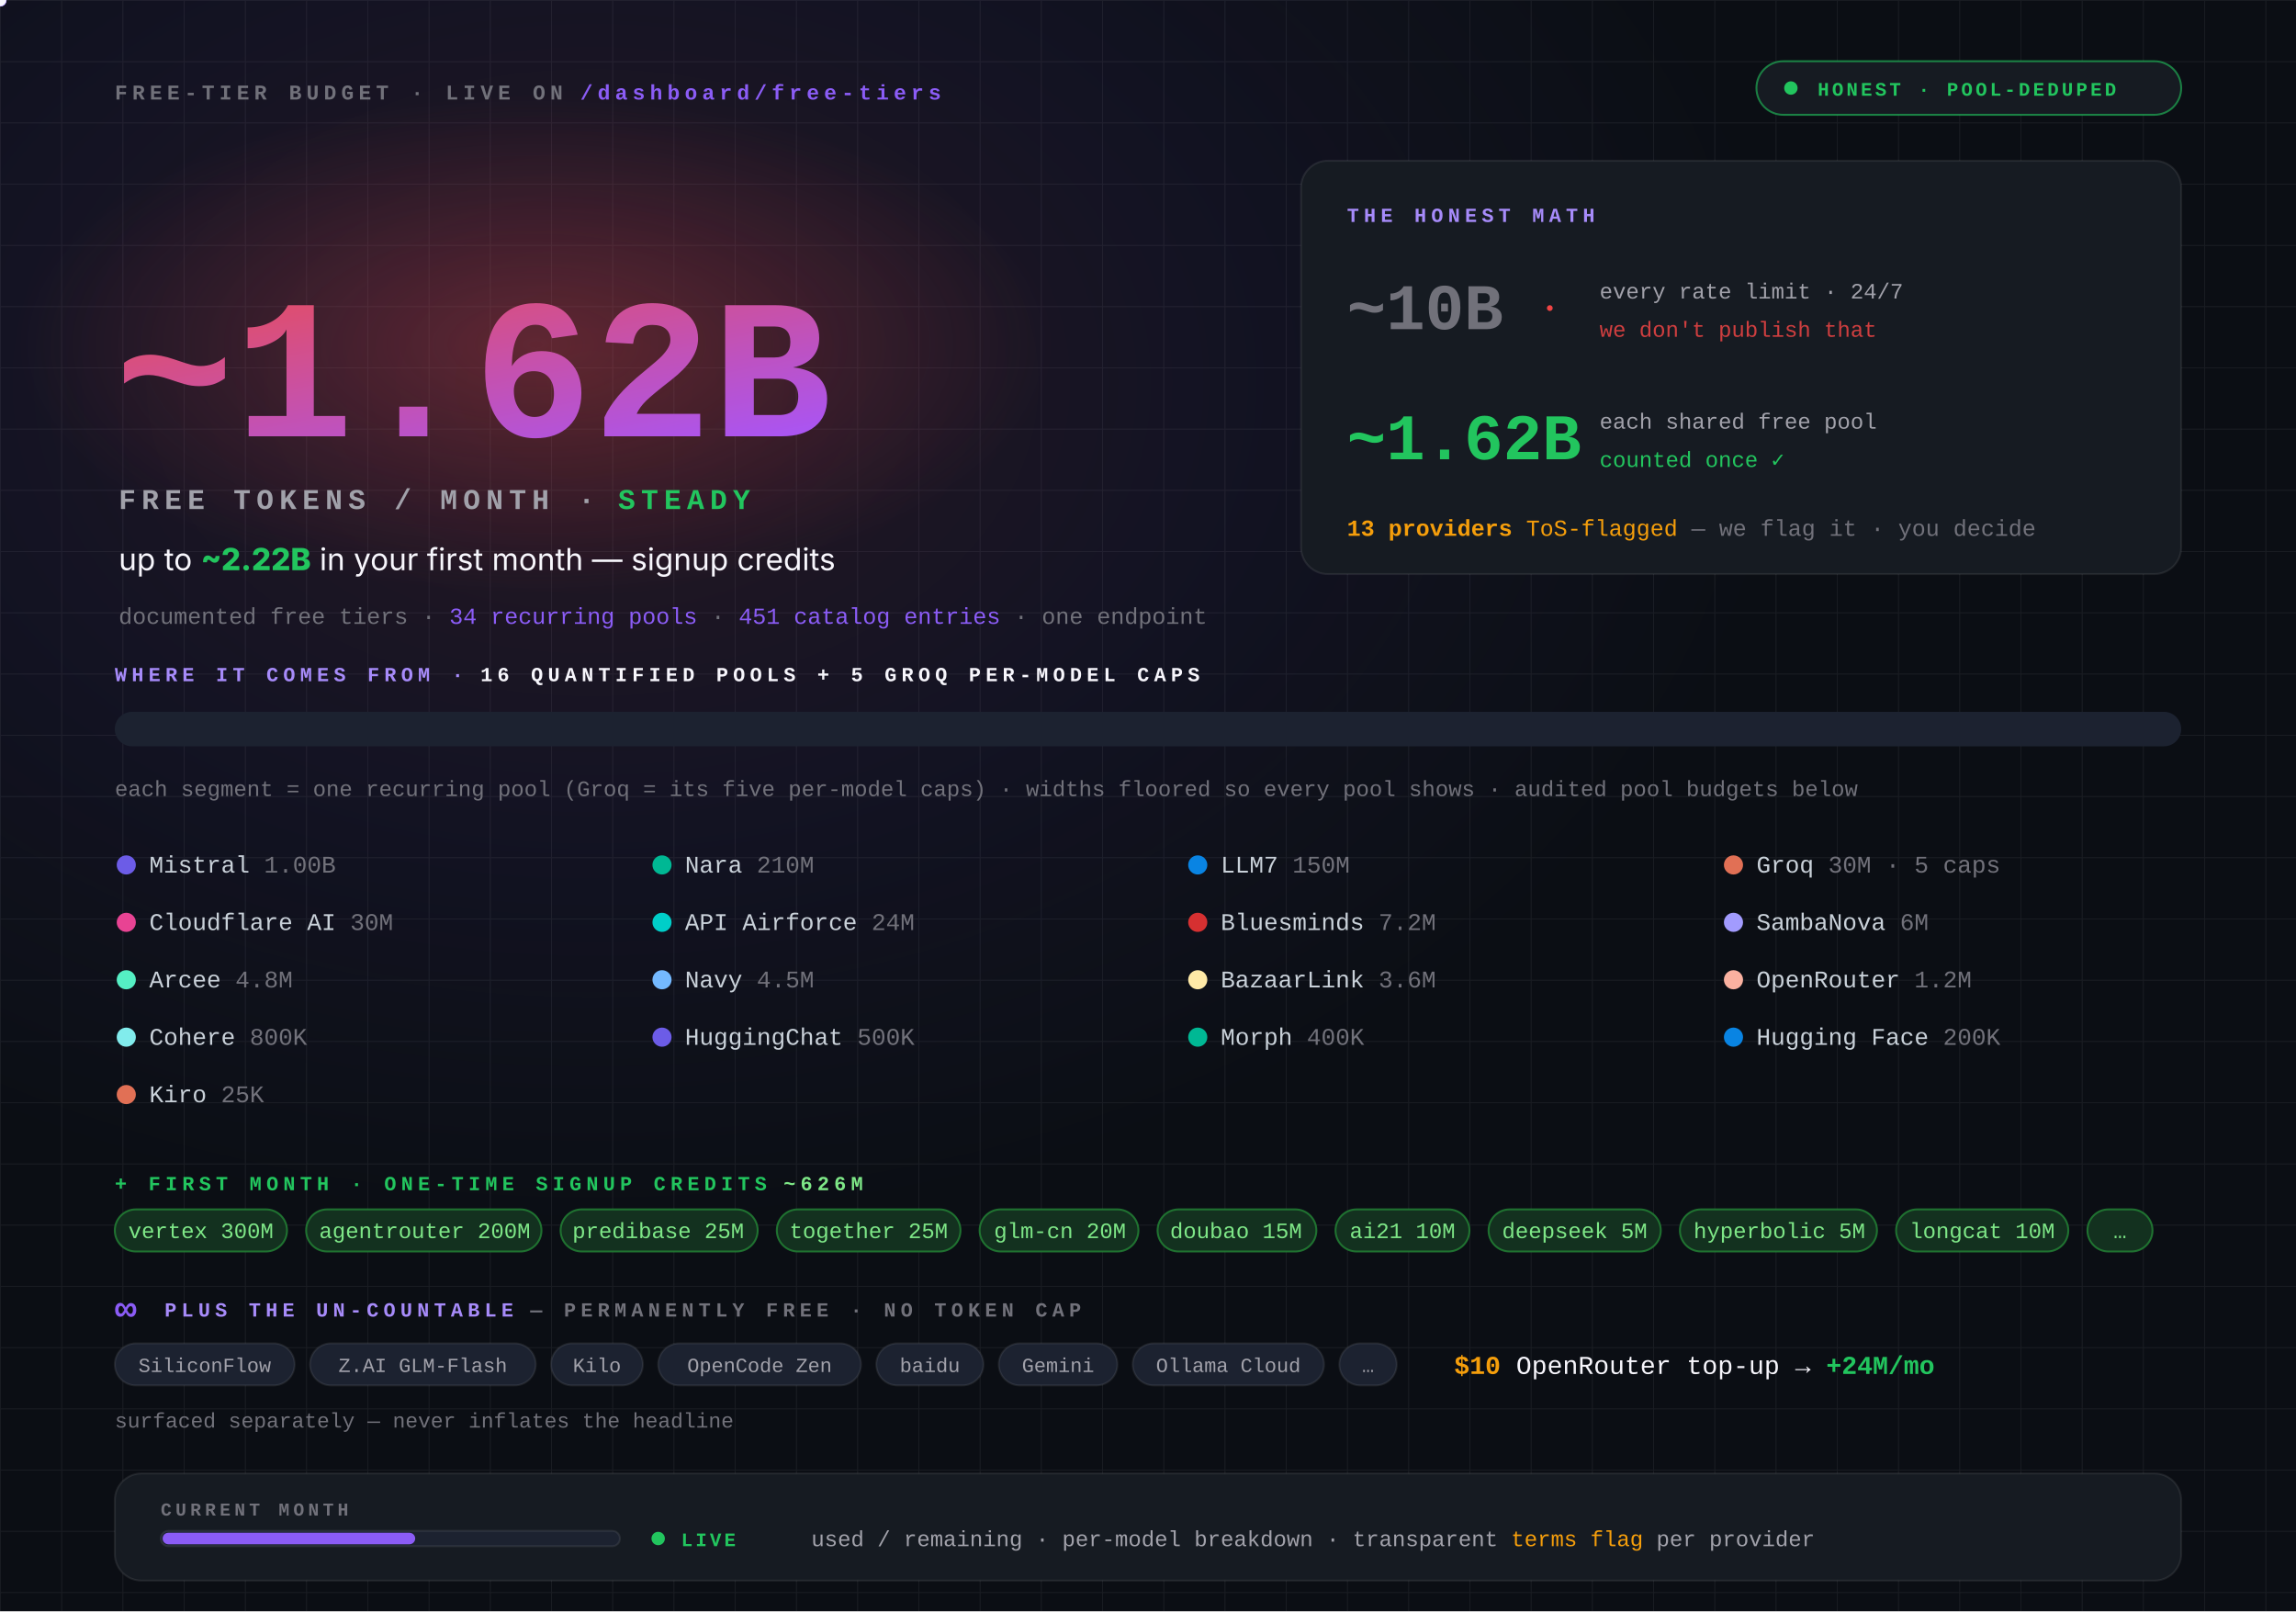
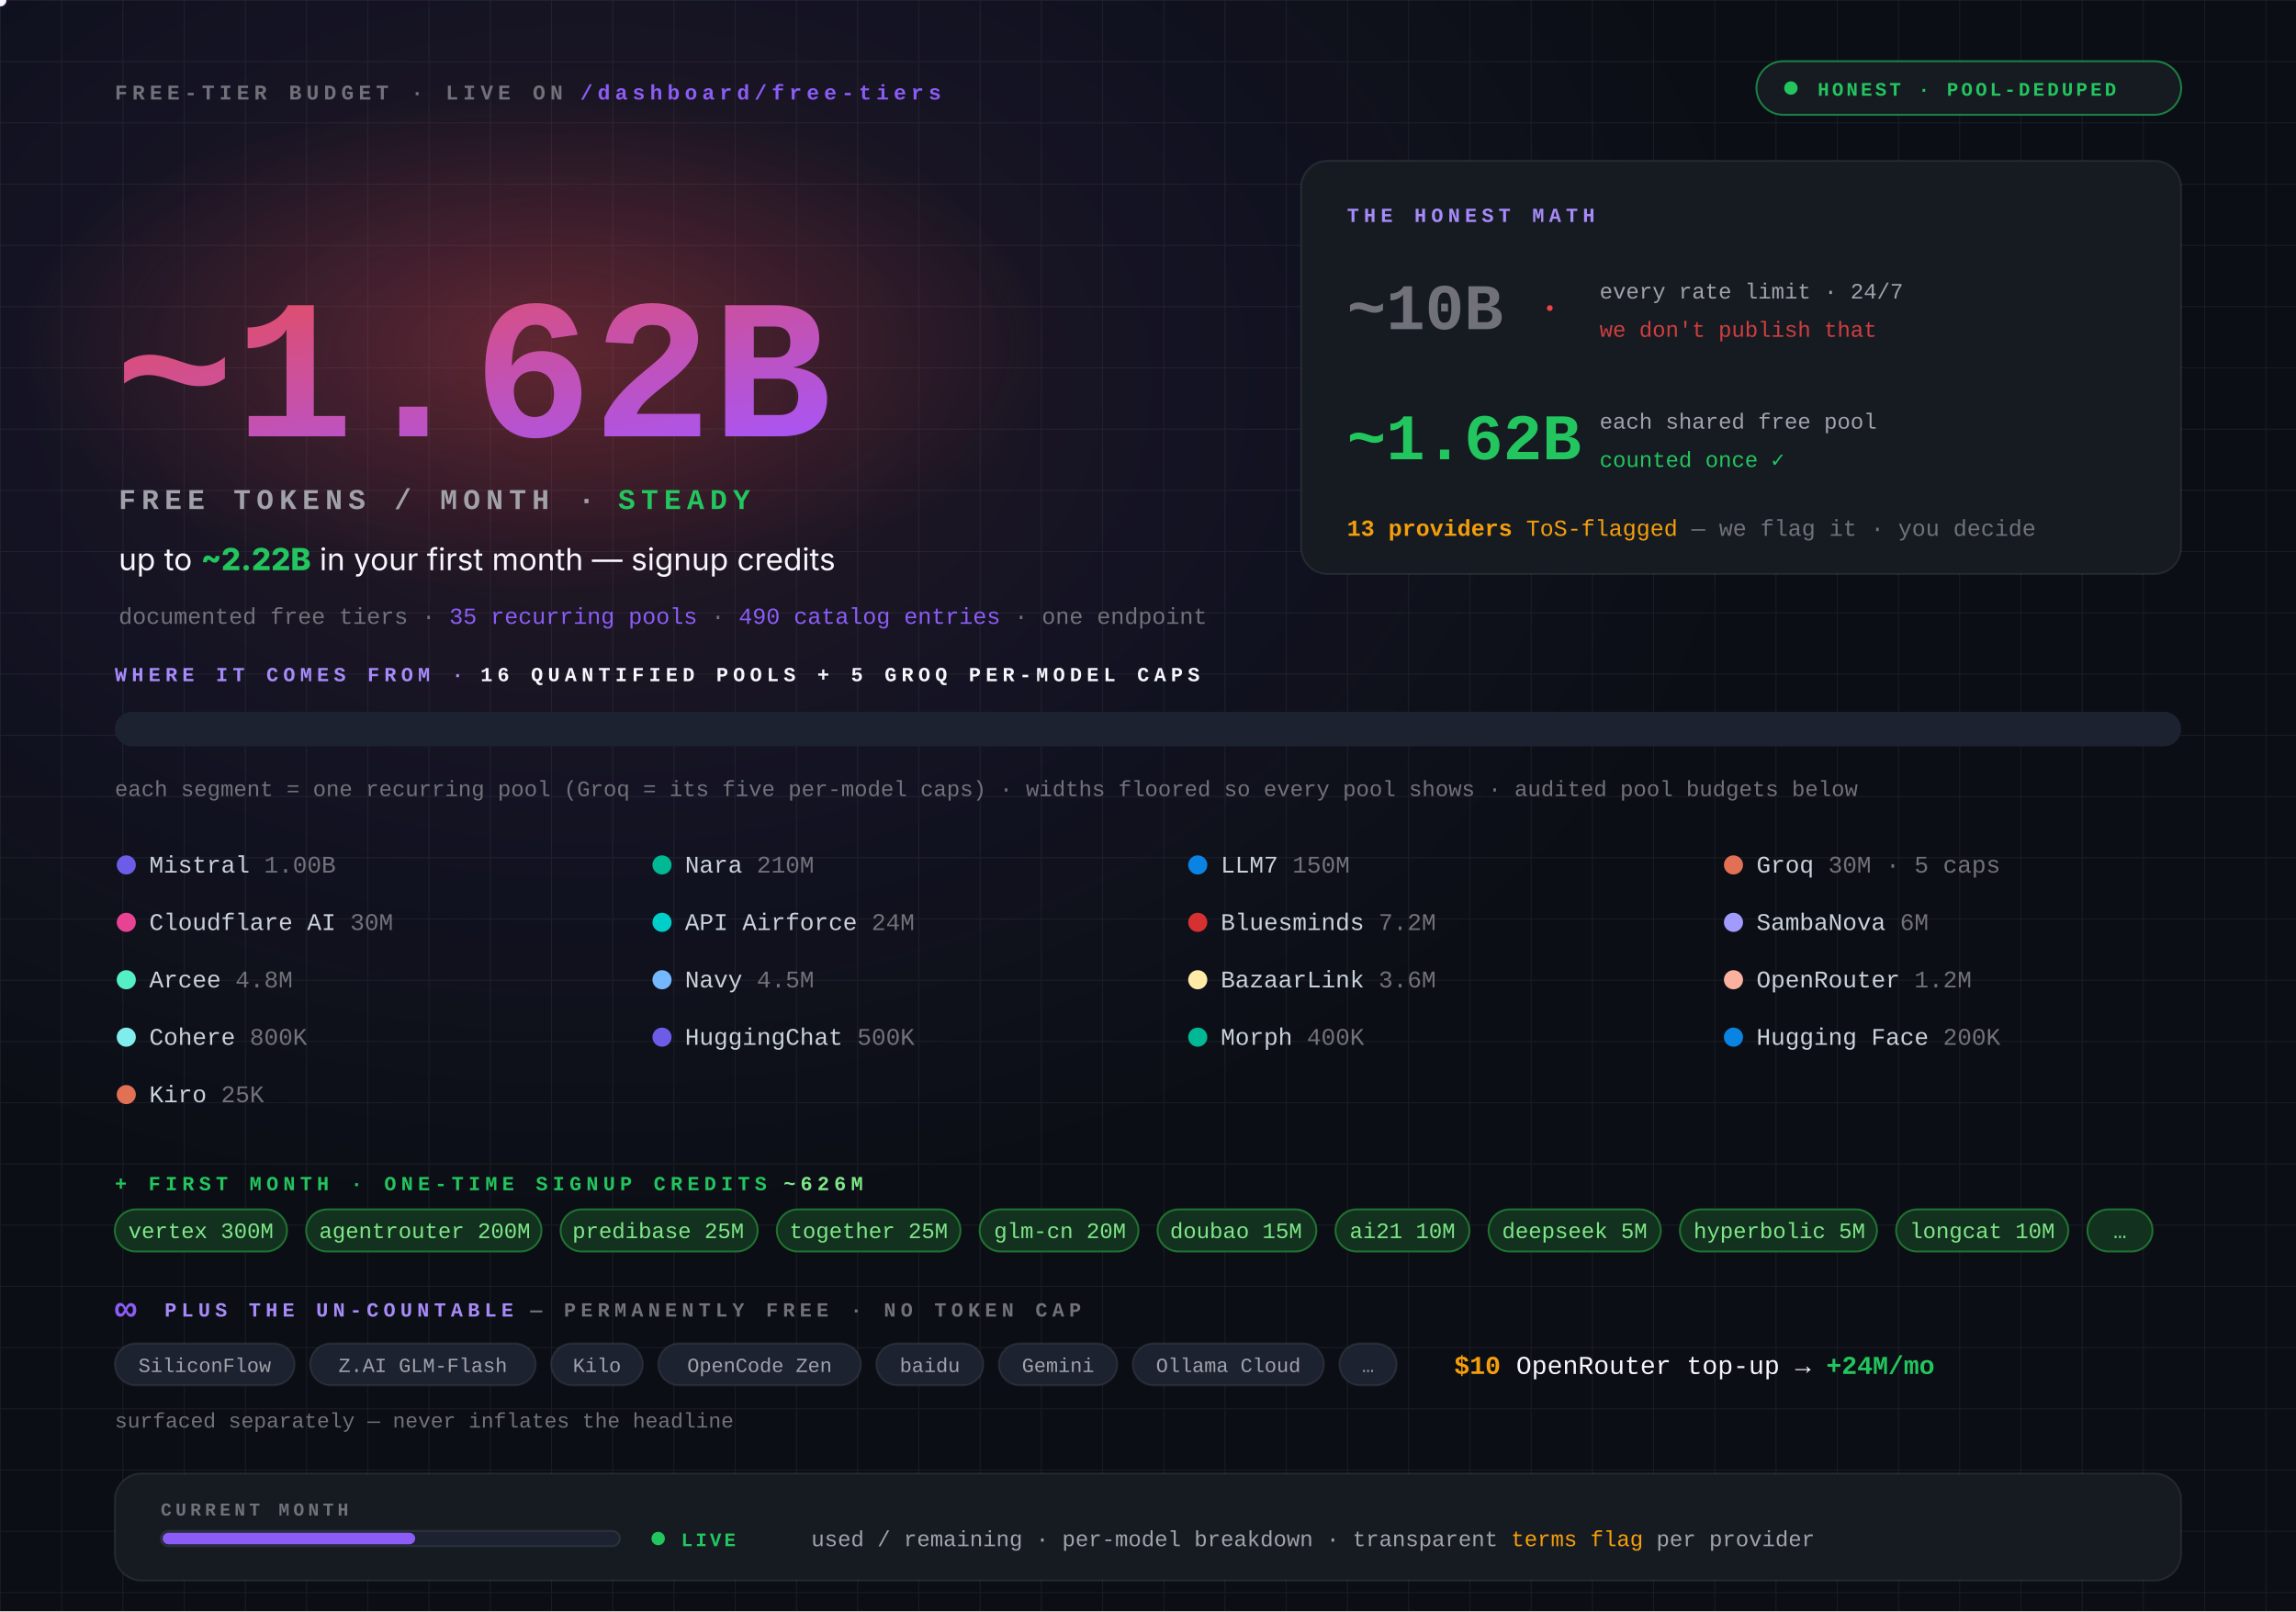
- <svg xmlns="http://www.w3.org/2000/svg" viewBox="0 0 1200 842" role="img" aria-label="AgentProxy free-tier budget: about 1.47 billion free tokens per month steady, up to about 2.10 billion in the first month with signup credits. The catalog contains 483 rows, 437 active and 7 discontinued, grouped into 34 recurring pool keys; 16 pools have a published positive monthly token budget and 18 have a zero, uncapped, or keyless budget. Honest pool-deduped math counts each shared free pool once; 13 providers carry a terms-of-service avoid flag. The 16 quantified pools plus five per-model Groq caps are Mistral 1 billion, Nara 210 million, LLM7 150 million, Groq 30 million across five per-model caps, Cloudflare AI 30 million, API Airforce 24 million, Bluesminds 7.2 million, SambaNova 6 million, Arcee 4.8 million, Navy 4.5 million, BazaarLink 3.6 million, OpenRouter 1.2 million, Cohere 800 thousand, HuggingChat 500 thousand, Morph 400 thousand, Hugging Face 200 thousand, and Kiro 25 thousand. One-time signup credits add about 626 million. Uncapped providers and the OpenRouter top-up boost are shown separately so they do not inflate the headline. A further 6 million behind regional identity verification (ModelScope) is also shown apart. Live usage remains available at /dashboard/free-tiers.">
+ <svg xmlns="http://www.w3.org/2000/svg" viewBox="0 0 1200 842" role="img" aria-label="AgentProxy free-tier budget: about 1.47 billion free tokens per month steady, up to about 2.10 billion in the first month with signup credits. The catalog contains 483 rows, 437 active and 7 discontinued, grouped into 35 recurring pool keys; 16 pools have a published positive monthly token budget and 18 have a zero, uncapped, or keyless budget. Honest pool-deduped math counts each shared free pool once; 13 providers carry a terms-of-service avoid flag. The 16 quantified pools plus five per-model Groq caps are Mistral 1 billion, Nara 210 million, LLM7 150 million, Groq 30 million across five per-model caps, Cloudflare AI 30 million, API Airforce 24 million, Bluesminds 7.2 million, SambaNova 6 million, Arcee 4.8 million, Navy 4.5 million, BazaarLink 3.6 million, OpenRouter 1.2 million, Cohere 800 thousand, HuggingChat 500 thousand, Morph 400 thousand, Hugging Face 200 thousand, and Kiro 25 thousand. One-time signup credits add about 626 million. Uncapped providers and the OpenRouter top-up boost are shown separately so they do not inflate the headline. A further 6 million behind regional identity verification (ModelScope) is also shown apart. Live usage remains available at /dashboard/free-tiers.">
  <defs>
    <pattern id="gridPaperF" width="32" height="32" patternUnits="userSpaceOnUse">
      <path d="M 32 0 L 0 0 0 32" fill="none" stroke="#ffffff" stroke-opacity="0.06" stroke-width="1" />
    </pattern>
    <radialGradient id="bgGlowF" cx="26%" cy="24%" r="52%">
      <stop offset="0%" stop-color="#e54d5e" stop-opacity="0.14" />
      <stop offset="55%" stop-color="#8b5cf6" stop-opacity="0.06" />
      <stop offset="100%" stop-color="#6366f1" stop-opacity="0" />
    </radialGradient>
    <linearGradient id="gradBrandF" x1="0" y1="0" x2="1" y2="1">
      <stop offset="0%" stop-color="#e54d5e" />
      <stop offset="100%" stop-color="#a855f7" />
    </linearGradient>
    <radialGradient id="heroGlowF" cx="50%" cy="50%" r="50%">
      <stop offset="0%" stop-color="#e54d5e" stop-opacity="0.30" />
      <stop offset="100%" stop-color="#e54d5e" stop-opacity="0" />
    </radialGradient>
    <path id="pTk1F" d="M 44,84 C 150,112 190,146 302,168" />
    <path id="pTk2F" d="M 30,310 C 136,290 176,240 296,206" />
    <path id="pTk3F" d="M 96,436 C 186,392 208,308 314,230" />
    <clipPath id="barShapeF">
      <rect x="60" y="372" width="1080" height="18" rx="9" />
    </clipPath>
    <clipPath id="barRevF">
      <rect x="60" y="372" width="0" height="18">
        <animate attributeName="width" values="1080;0;1080;1080" keyTimes="0;0.02;0.24;1" dur="10s" repeatCount="indefinite" />
      </rect>
    </clipPath>
  </defs>
  <rect width="1200" height="842" fill="#0b0e14" />
  <rect width="1200" height="842" fill="url(#gridPaperF)" />
  <rect width="1200" height="842" fill="url(#bgGlowF)" />
  <text x="60" y="52" font-family="Consolas, 'Courier New', monospace" font-size="11" letter-spacing="2.5" font-weight="700" fill="#71717a">FREE-TIER BUDGET · LIVE ON <tspan fill="#8b5cf6">/dashboard/free-tiers</tspan>
  </text>
  <g transform="translate(918, 32)">
    <rect width="222" height="28" rx="14" fill="#161b22" stroke="#22c55e" stroke-width="1" stroke-opacity="0.6" />
    <circle cx="18" cy="14" r="3.5" fill="#22c55e">
      <animate attributeName="opacity" values="1;0.35;1" dur="1.6s" repeatCount="indefinite" />
    </circle>
    <text x="32" y="18" font-family="Consolas, 'Courier New', monospace" font-size="10" letter-spacing="1.5" font-weight="700" fill="#22c55e">HONEST · POOL-DEDUPED</text>
  </g>
  <ellipse cx="280" cy="180" rx="270" ry="130" fill="url(#heroGlowF)">
    <animate attributeName="rx" values="250;290;250" dur="4s" repeatCount="indefinite" />
  </ellipse>
  <g fill="#a78bfa">
    <circle r="3.4">
      <animateMotion dur="2.4s" repeatCount="indefinite" begin="0s">
        <mpath href="#pTk1F" />
      </animateMotion>
      <animate attributeName="opacity" values="0;1;1;0" dur="2.4s" begin="0s" repeatCount="indefinite" />
    </circle>
    <circle r="3.4">
      <animateMotion dur="2.4s" repeatCount="indefinite" begin="0.8s">
        <mpath href="#pTk2F" />
      </animateMotion>
      <animate attributeName="opacity" values="0;1;1;0" dur="2.4s" begin="0.8s" repeatCount="indefinite" />
    </circle>
    <circle r="3.4">
      <animateMotion dur="2.4s" repeatCount="indefinite" begin="1.6s">
        <mpath href="#pTk3F" />
      </animateMotion>
      <animate attributeName="opacity" values="0;1;1;0" dur="2.4s" begin="1.6s" repeatCount="indefinite" />
    </circle>
  </g>
  <text x="60" y="228" font-family="Consolas, 'Courier New', monospace" font-size="104" font-weight="800" fill="url(#gradBrandF)">~1.62B</text>
  <text x="62" y="266" font-family="Consolas, 'Courier New', monospace" font-size="15" letter-spacing="3" font-weight="700" fill="#a1a1aa">FREE TOKENS / MONTH · <tspan fill="#22c55e">STEADY</tspan>
  </text>
  <text x="62" y="298" font-family="Inter, 'Segoe UI', Arial, Helvetica, system-ui, sans-serif" font-size="16" fill="#F7F6FC">up to <tspan font-weight="800" fill="#22c55e">~2.22B</tspan> in your first month — signup credits</text>
-   <text x="62" y="326" font-family="Consolas, 'Courier New', monospace" font-size="12" fill="#71717a">documented free tiers · <tspan fill="#8b5cf6">34 recurring pools</tspan> · <tspan fill="#8b5cf6">451 catalog entries</tspan> · one endpoint</text>
+   <text x="62" y="326" font-family="Consolas, 'Courier New', monospace" font-size="12" fill="#71717a">documented free tiers · <tspan fill="#8b5cf6">35 recurring pools</tspan> · <tspan fill="#8b5cf6">490 catalog entries</tspan> · one endpoint</text>
  <rect x="680" y="84" width="460" height="216" rx="14" fill="#161b22" stroke="#ffffff" stroke-opacity="0.08" stroke-width="1" />
  <text x="704" y="116" font-family="Consolas, 'Courier New', monospace" font-size="10.5" letter-spacing="2.5" font-weight="700" fill="#a78bfa">THE HONEST MATH</text>
  <text x="704" y="172" font-family="Consolas, 'Courier New', monospace" font-size="34" font-weight="800" fill="#71717a">~10B</text>
  <line x1="698" y1="161" x2="810" y2="161" stroke="#ef4444" stroke-width="3" stroke-linecap="round" stroke-dasharray="112" stroke-dashoffset="112">
    <animate attributeName="stroke-dashoffset" values="0;112;0;0" keyTimes="0;0.10;0.18;1" dur="10s" repeatCount="indefinite" />
  </line>
  <text x="836" y="156" font-family="Consolas, 'Courier New', monospace" font-size="11.5" fill="#a1a1aa">every rate limit · 24/7</text>
  <text x="836" y="176" font-family="Consolas, 'Courier New', monospace" font-size="11.5" fill="#ef4444" opacity="0.85">we don't publish that</text>
  <text x="704" y="240" font-family="Consolas, 'Courier New', monospace" font-size="34" font-weight="800" fill="#22c55e">~1.62B</text>
  <text x="836" y="224" font-family="Consolas, 'Courier New', monospace" font-size="11.5" fill="#a1a1aa">each shared free pool</text>
  <text x="836" y="244" font-family="Consolas, 'Courier New', monospace" font-size="11.5" fill="#22c55e">counted once ✓</text>
  <text x="704" y="280" font-family="Consolas, 'Courier New', monospace" font-size="12" fill="#f59e0b">
    <tspan font-weight="800">13 providers</tspan> ToS-flagged <tspan fill="#71717a">— we flag it · you decide</tspan>
  </text>
  <text x="60" y="356" font-family="Consolas, 'Courier New', monospace" font-size="10.5" letter-spacing="2.5" font-weight="700" fill="#a78bfa">WHERE IT COMES FROM · <tspan fill="#F7F6FC">16 QUANTIFIED POOLS + 5 GROQ PER-MODEL CAPS</tspan>
  </text>
  <g clip-path="url(#barShapeF)">
    <rect x="60" y="372" width="1080" height="18" fill="#1c2230" />
    <g clip-path="url(#barRevF)">
      <rect x="60.0" y="372" width="686.0" height="18" fill="#6c5ce7" />
      <rect x="747.0" y="372" width="139.7" height="18" fill="#00b894" />
      <rect x="887.7" y="372" width="99.8" height="18" fill="#0984e3" />
      <rect x="988.5" y="372" width="20.0" height="18" fill="#e17055" />
      <rect x="1009.5" y="372" width="20.0" height="18" fill="#e84393" />
      <rect x="1030.5" y="372" width="16.0" height="18" fill="#00cec9" />
      <rect x="1047.5" y="372" width="7.5" height="18" fill="#d63031" />
      <rect x="1056.0" y="372" width="7.5" height="18" fill="#a29bfe" />
      <rect x="1064.5" y="372" width="7.5" height="18" fill="#55efc4" />
      <rect x="1073.0" y="372" width="7.5" height="18" fill="#74b9ff" />
      <rect x="1081.5" y="372" width="7.5" height="18" fill="#ffeaa7" />
      <rect x="1090.0" y="372" width="7.5" height="18" fill="#fab1a0" />
      <rect x="1098.5" y="372" width="7.5" height="18" fill="#81ecec" />
      <rect x="1107.0" y="372" width="7.5" height="18" fill="#6c5ce7" />
      <rect x="1115.5" y="372" width="7.5" height="18" fill="#00b894" />
      <rect x="1124.0" y="372" width="7.5" height="18" fill="#0984e3" />
      <rect x="1132.5" y="372" width="7.5" height="18" fill="#e17055" />
    </g>
  </g>
  <circle r="3.2" fill="#F7F6FC">
    <animateMotion path="M 60,381 L 1140,381" keyPoints="0;0;1;1" keyTimes="0;0.02;0.24;1" calcMode="linear" dur="10s" repeatCount="indefinite" />
    <animate attributeName="opacity" values="0;1;1;0;0" keyTimes="0;0.02;0.23;0.26;1" dur="10s" repeatCount="indefinite" />
  </circle>
  <text x="60" y="416" font-family="Consolas, 'Courier New', monospace" font-size="11.5" fill="#71717a">each segment = one recurring pool (Groq = its five per-model caps) · widths floored so every pool shows · audited pool budgets below</text>
  <g font-family="Consolas, 'Courier New', monospace" font-size="12.5">
    <circle cx="66" cy="452" r="5" fill="#6c5ce7" />
    <text x="78" y="456" fill="#c9d1d9">Mistral <tspan fill="#71717a">1.00B</tspan>
    </text>
    <circle cx="346" cy="452" r="5" fill="#00b894" />
    <text x="358" y="456" fill="#c9d1d9">Nara <tspan fill="#71717a">210M</tspan>
    </text>
    <circle cx="626" cy="452" r="5" fill="#0984e3" />
    <text x="638" y="456" fill="#c9d1d9">LLM7 <tspan fill="#71717a">150M</tspan>
    </text>
    <circle cx="906" cy="452" r="5" fill="#e17055" />
    <text x="918" y="456" fill="#c9d1d9">Groq <tspan fill="#71717a">30M · 5 caps</tspan>
    </text>
    <circle cx="66" cy="482" r="5" fill="#e84393" />
    <text x="78" y="486" fill="#c9d1d9">Cloudflare AI <tspan fill="#71717a">30M</tspan>
    </text>
    <circle cx="346" cy="482" r="5" fill="#00cec9" />
    <text x="358" y="486" fill="#c9d1d9">API Airforce <tspan fill="#71717a">24M</tspan>
    </text>
    <circle cx="626" cy="482" r="5" fill="#d63031" />
    <text x="638" y="486" fill="#c9d1d9">Bluesminds <tspan fill="#71717a">7.2M</tspan>
    </text>
    <circle cx="906" cy="482" r="5" fill="#a29bfe" />
    <text x="918" y="486" fill="#c9d1d9">SambaNova <tspan fill="#71717a">6M</tspan>
    </text>
    <circle cx="66" cy="512" r="5" fill="#55efc4" />
    <text x="78" y="516" fill="#c9d1d9">Arcee <tspan fill="#71717a">4.8M</tspan>
    </text>
    <circle cx="346" cy="512" r="5" fill="#74b9ff" />
    <text x="358" y="516" fill="#c9d1d9">Navy <tspan fill="#71717a">4.5M</tspan>
    </text>
    <circle cx="626" cy="512" r="5" fill="#ffeaa7" />
    <text x="638" y="516" fill="#c9d1d9">BazaarLink <tspan fill="#71717a">3.6M</tspan>
    </text>
    <circle cx="906" cy="512" r="5" fill="#fab1a0" />
    <text x="918" y="516" fill="#c9d1d9">OpenRouter <tspan fill="#71717a">1.2M</tspan>
    </text>
    <circle cx="66" cy="542" r="5" fill="#81ecec" />
    <text x="78" y="546" fill="#c9d1d9">Cohere <tspan fill="#71717a">800K</tspan>
    </text>
    <circle cx="346" cy="542" r="5" fill="#6c5ce7" />
    <text x="358" y="546" fill="#c9d1d9">HuggingChat <tspan fill="#71717a">500K</tspan>
    </text>
    <circle cx="626" cy="542" r="5" fill="#00b894" />
    <text x="638" y="546" fill="#c9d1d9">Morph <tspan fill="#71717a">400K</tspan>
    </text>
    <circle cx="906" cy="542" r="5" fill="#0984e3" />
    <text x="918" y="546" fill="#c9d1d9">Hugging Face <tspan fill="#71717a">200K</tspan>
    </text>
    <circle cx="66" cy="572" r="5" fill="#e17055" />
    <text x="78" y="576" fill="#c9d1d9">Kiro <tspan fill="#71717a">25K</tspan>
    </text>
  </g>
  <text x="60" y="622" font-family="Consolas, 'Courier New', monospace" font-size="10.5" letter-spacing="2.5" font-weight="700" fill="#22c55e">+ FIRST MONTH · ONE-TIME SIGNUP CREDITS <tspan fill="#7ee787">~626M</tspan>
  </text>
  <g font-family="Consolas, 'Courier New', monospace">
    <rect x="60" y="632" width="90" height="22" rx="11" fill="#13311f" stroke="#238636" stroke-opacity="0.8" />
    <text x="105" y="647" font-size="11.5" fill="#7ee787" text-anchor="middle">vertex 300M</text>
    <rect x="160" y="632" width="123" height="22" rx="11" fill="#13311f" stroke="#238636" stroke-opacity="0.8" />
    <text x="222" y="647" font-size="11.5" fill="#7ee787" text-anchor="middle">agentrouter 200M</text>
    <rect x="293" y="632" width="103" height="22" rx="11" fill="#13311f" stroke="#238636" stroke-opacity="0.8" />
    <text x="344" y="647" font-size="11.5" fill="#7ee787" text-anchor="middle">predibase 25M</text>
    <rect x="406" y="632" width="96" height="22" rx="11" fill="#13311f" stroke="#238636" stroke-opacity="0.8" />
    <text x="454" y="647" font-size="11.5" fill="#7ee787" text-anchor="middle">together 25M</text>
    <rect x="512" y="632" width="83" height="22" rx="11" fill="#13311f" stroke="#238636" stroke-opacity="0.8" />
    <text x="554" y="647" font-size="11.5" fill="#7ee787" text-anchor="middle">glm-cn 20M</text>
    <rect x="605" y="632" width="83" height="22" rx="11" fill="#13311f" stroke="#238636" stroke-opacity="0.8" />
    <text x="646" y="647" font-size="11.5" fill="#7ee787" text-anchor="middle">doubao 15M</text>
    <rect x="698" y="632" width="70" height="22" rx="11" fill="#13311f" stroke="#238636" stroke-opacity="0.8" />
    <text x="733" y="647" font-size="11.5" fill="#7ee787" text-anchor="middle">ai21 10M</text>
    <rect x="778" y="632" width="90" height="22" rx="11" fill="#13311f" stroke="#238636" stroke-opacity="0.8" />
    <text x="823" y="647" font-size="11.5" fill="#7ee787" text-anchor="middle">deepseek 5M</text>
    <rect x="878" y="632" width="103" height="22" rx="11" fill="#13311f" stroke="#238636" stroke-opacity="0.8" />
    <text x="930" y="647" font-size="11.5" fill="#7ee787" text-anchor="middle">hyperbolic 5M</text>
    <rect x="991" y="632" width="90" height="22" rx="11" fill="#13311f" stroke="#238636" stroke-opacity="0.8" />
    <text x="1036" y="647" font-size="11.5" fill="#7ee787" text-anchor="middle">longcat 10M</text>
    <rect x="1091" y="632" width="34" height="22" rx="11" fill="#13311f" stroke="#238636" stroke-opacity="0.8" />
    <text x="1108" y="647" font-size="11.5" fill="#7ee787" text-anchor="middle">…</text>
  </g>
  <text x="60" y="690" font-family="Consolas, 'Courier New', monospace" font-size="19" font-weight="800" fill="#8b5cf6">∞<animate attributeName="opacity" values="1;0.55;1" dur="4s" repeatCount="indefinite" />
  </text>
  <text x="86" y="688" font-family="Consolas, 'Courier New', monospace" font-size="10.5" letter-spacing="2.5" font-weight="700" fill="#a78bfa">PLUS THE UN-COUNTABLE <tspan fill="#71717a">— PERMANENTLY FREE · NO TOKEN CAP</tspan>
  </text>
  <g font-family="Consolas, 'Courier New', monospace" font-size="10.5" fill="#a1a1aa">
    <rect x="60" y="702" width="94" height="22" rx="11" fill="#1c2230" stroke="#ffffff" stroke-opacity="0.08" />
    <text x="107" y="717" text-anchor="middle">SiliconFlow</text>
    <rect x="162" y="702" width="118" height="22" rx="11" fill="#1c2230" stroke="#ffffff" stroke-opacity="0.08" />
    <text x="221" y="717" text-anchor="middle">Z.AI GLM-Flash</text>
    <rect x="288" y="702" width="48" height="22" rx="11" fill="#1c2230" stroke="#ffffff" stroke-opacity="0.08" />
    <text x="312" y="717" text-anchor="middle">Kilo</text>
    <rect x="344" y="702" width="106" height="22" rx="11" fill="#1c2230" stroke="#ffffff" stroke-opacity="0.08" />
    <text x="397" y="717" text-anchor="middle">OpenCode Zen</text>
    <rect x="458" y="702" width="56" height="22" rx="11" fill="#1c2230" stroke="#ffffff" stroke-opacity="0.08" />
    <text x="486" y="717" text-anchor="middle">baidu</text>
    <rect x="522" y="702" width="62" height="22" rx="11" fill="#1c2230" stroke="#ffffff" stroke-opacity="0.08" />
    <text x="553" y="717" text-anchor="middle">Gemini</text>
    <rect x="592" y="702" width="100" height="22" rx="11" fill="#1c2230" stroke="#ffffff" stroke-opacity="0.08" />
    <text x="642" y="717" text-anchor="middle">Ollama Cloud</text>
    <rect x="700" y="702" width="30" height="22" rx="11" fill="#1c2230" stroke="#ffffff" stroke-opacity="0.08" />
    <text x="715" y="717" text-anchor="middle">…</text>
  </g>
  <text x="760" y="718" font-family="Consolas, 'Courier New', monospace" font-size="13.5" fill="#F7F6FC">
    <tspan fill="#f59e0b" font-weight="700">$10</tspan> OpenRouter top-up → <tspan fill="#22c55e" font-weight="700">+24M/mo</tspan>
  </text>
  <text x="60" y="746" font-family="Consolas, 'Courier New', monospace" font-size="11" fill="#71717a">surfaced separately — never inflates the headline</text>
  <rect x="60" y="770" width="1080" height="56" rx="14" fill="#161b22" stroke="#ffffff" stroke-opacity="0.08" stroke-width="1" />
  <text x="84" y="792" font-family="Consolas, 'Courier New', monospace" font-size="9.5" letter-spacing="2" font-weight="700" fill="#71717a">CURRENT MONTH</text>
  <rect x="84" y="800" width="240" height="8" rx="4" fill="#1c2230" stroke="#ffffff" stroke-opacity="0.08" stroke-width="1" />
  <rect x="85" y="801" width="132" height="6" rx="3" fill="#8b5cf6" />
  <circle r="2.6" fill="#F7F6FC">
    <animateMotion path="M 85,804 L 217,804" dur="3s" repeatCount="indefinite" />
    <animate attributeName="opacity" values="0;1;1;0" dur="3s" repeatCount="indefinite" />
  </circle>
  <circle cx="344" cy="804" r="3.5" fill="#22c55e">
    <animate attributeName="opacity" values="1;0.3;1" dur="1.2s" repeatCount="indefinite" />
  </circle>
  <text x="356" y="808" font-family="Consolas, 'Courier New', monospace" font-size="10" letter-spacing="1.5" font-weight="700" fill="#22c55e">LIVE</text>
  <text x="424" y="808" font-family="Consolas, 'Courier New', monospace" font-size="11.5" fill="#a1a1aa">used / remaining · per-model breakdown · transparent <tspan fill="#f59e0b">terms flag</tspan> per provider</text>
</svg>
